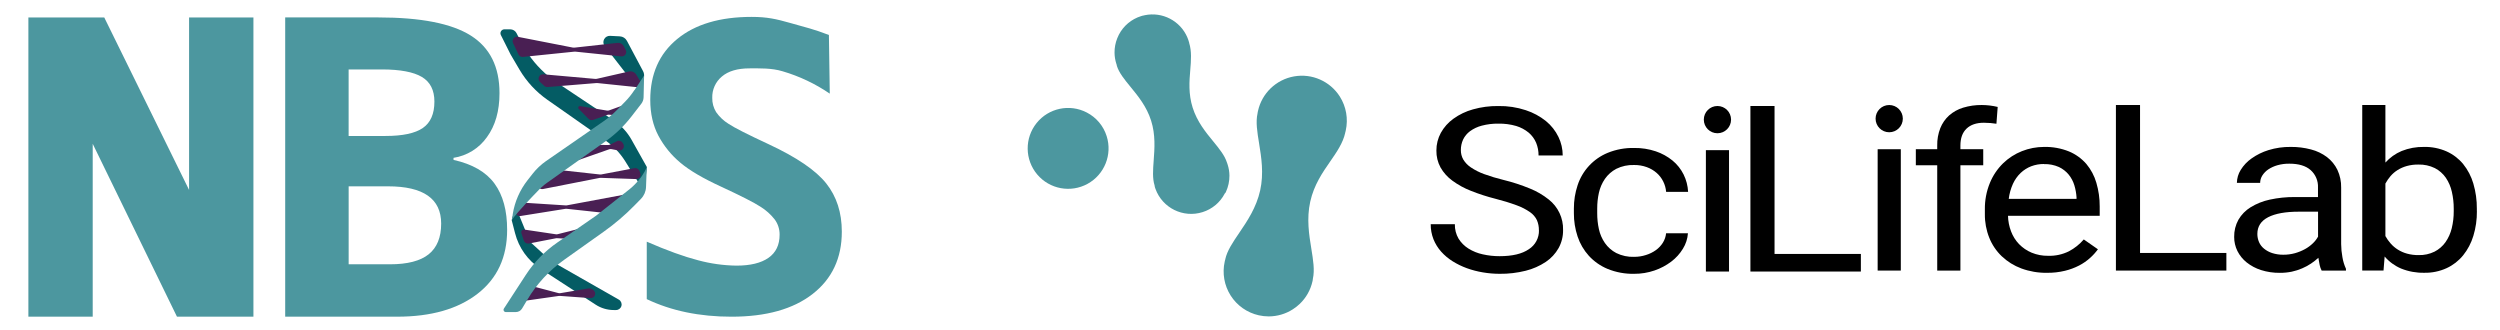
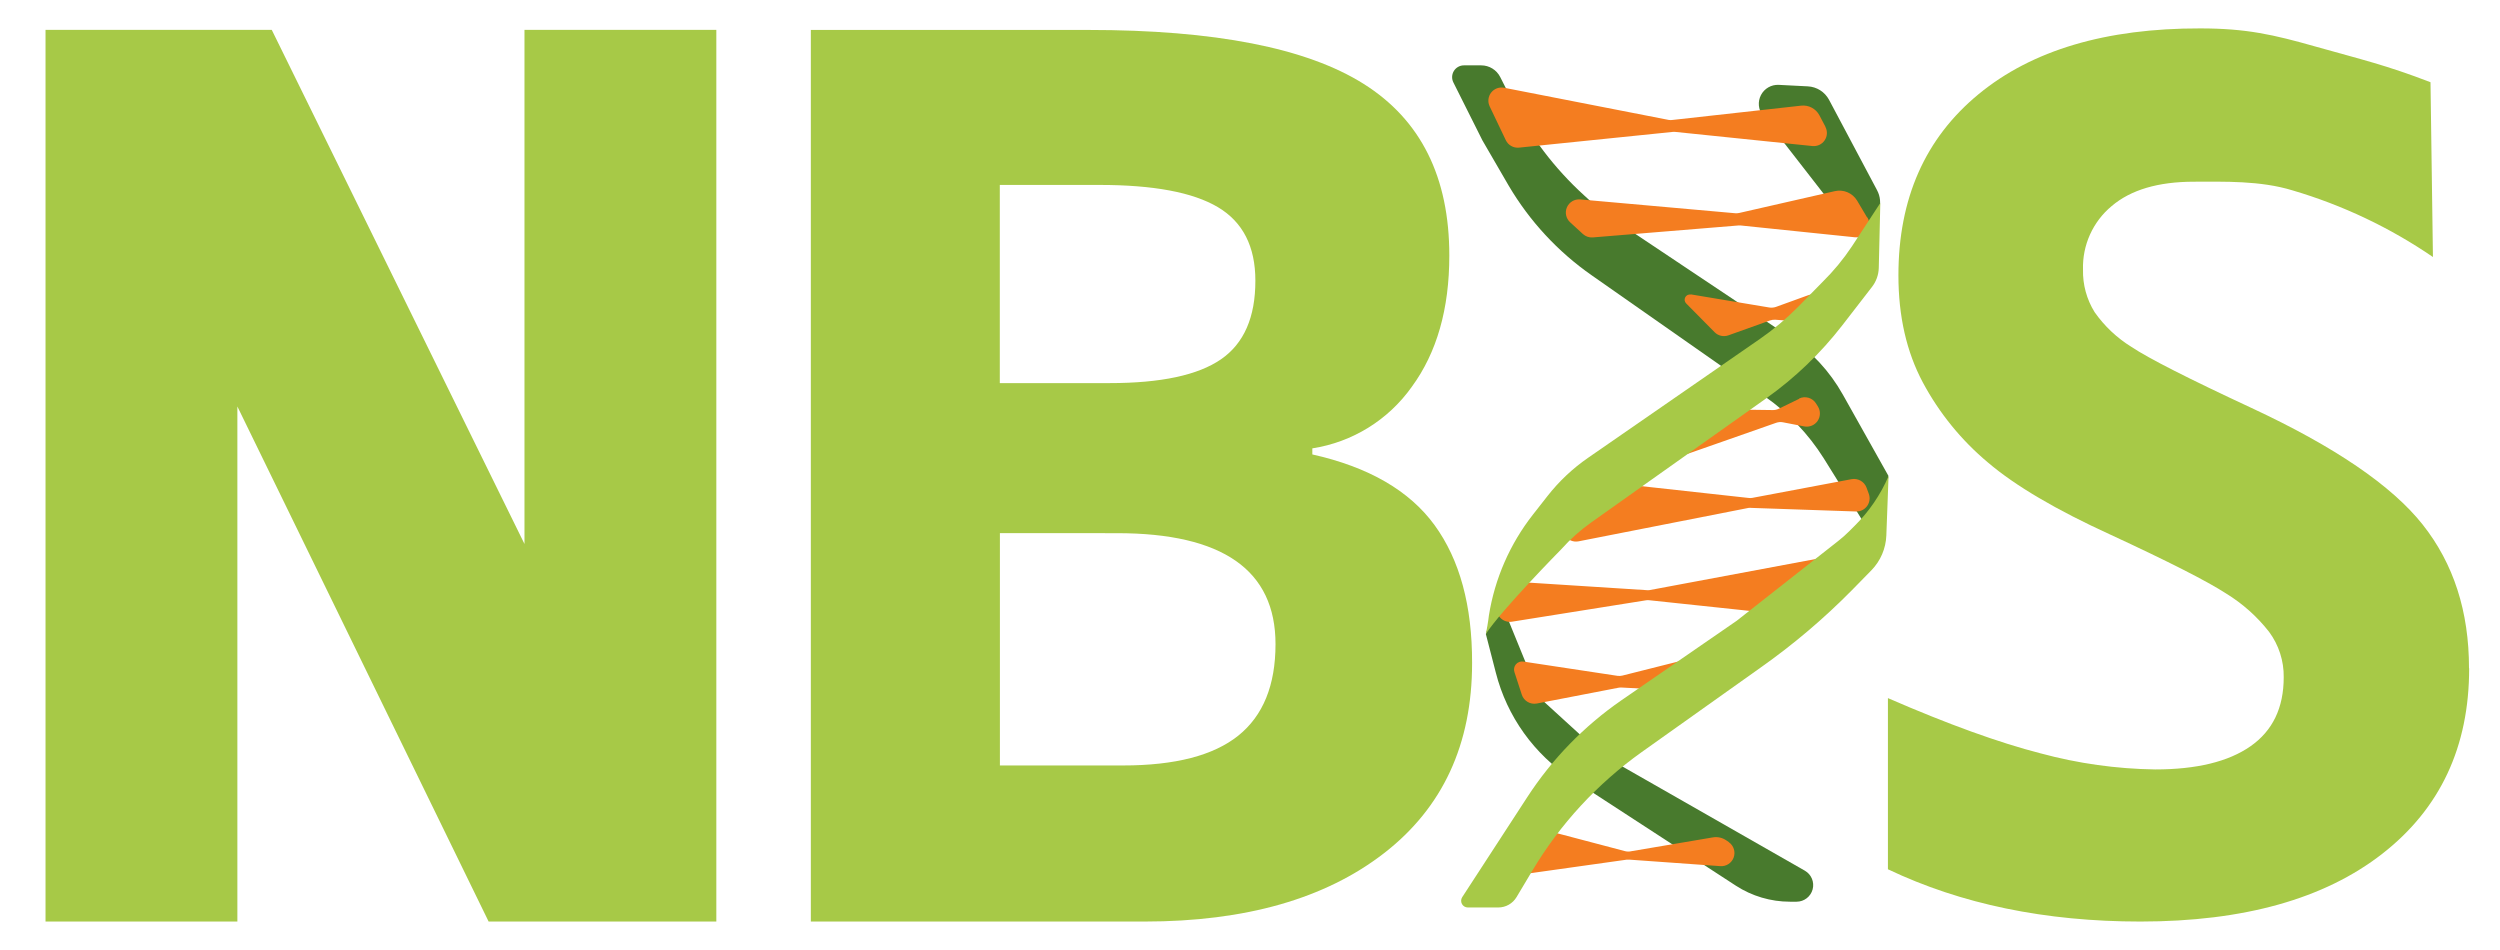
- <svg xmlns="http://www.w3.org/2000/svg" viewBox="0 0 1497.39 197.22">
+ <svg xmlns="http://www.w3.org/2000/svg" width="100px" height="38px" viewBox="0 0 497.98 190.99">
  <defs>
-     <style>.cls-1{fill:#4c979f;}.cls-2{fill:#045c64;}.cls-3{fill:#491f53;}</style>
+     <style>.cls-1{fill:#487a2d;}.cls-2{fill:#f47d20;}.cls-3{fill:#a7c947;}</style>
  </defs>
-   <g id="Layer_1_Image" data-name="Layer 1 Image">
-     <path d="M1160.31,162.06V99H1147.5V89.36h12.81V87.14a27.29,27.29,0,0,1,1.84-10.37,20.63,20.63,0,0,1,5.28-7.62,22.61,22.61,0,0,1,8.39-4.66A37,37,0,0,1,1187,62.9a41.13,41.13,0,0,1,9.53,1.15l-.76,10.07c-1-.17-2.24-.32-3.56-.43s-2.63-.17-3.93-.17q-6.73,0-10.42,3.53c-2.45,2.35-3.66,5.73-3.66,10.12v2.21h13.67V99h-13.67v63.09h-13.87Z" />
-     <path d="M921.73,137.93a14.66,14.66,0,0,0-1.18-6.06,12.36,12.36,0,0,0-4.12-4.8,34.35,34.35,0,0,0-8-4.1,125.16,125.16,0,0,0-12.74-3.92,117,117,0,0,1-14.65-4.74,48.47,48.47,0,0,1-11.16-6.12,25.22,25.22,0,0,1-7.07-7.89,20.47,20.47,0,0,1-2.47-10.14A21.85,21.85,0,0,1,863,79.57a25.73,25.73,0,0,1,7.54-8.46,36.81,36.81,0,0,1,11.69-5.6,53.33,53.33,0,0,1,15.21-2A49.76,49.76,0,0,1,913.87,66,38,38,0,0,1,926,72.56,27.92,27.92,0,0,1,933.44,82,25.54,25.54,0,0,1,936,93.11H921.53a19.59,19.59,0,0,0-1.45-7.59,16.33,16.33,0,0,0-4.45-6.06,21.68,21.68,0,0,0-7.49-4,36,36,0,0,0-10.63-1.41,37.06,37.06,0,0,0-10,1.22,21,21,0,0,0-7.05,3.32,13.59,13.59,0,0,0-4.13,5,14.91,14.91,0,0,0-1.34,6.31,11.19,11.19,0,0,0,1.45,5.65,15.11,15.11,0,0,0,4.54,4.71,36.44,36.44,0,0,0,7.9,4,108.33,108.33,0,0,0,11.56,3.49,110.16,110.16,0,0,1,16,5.21,44.86,44.86,0,0,1,11.13,6.49,22.44,22.44,0,0,1,8.64,18.36,21.69,21.69,0,0,1-2.69,10.8,24.35,24.35,0,0,1-7.68,8.27,38.49,38.49,0,0,1-12,5.28A61.39,61.39,0,0,1,898.22,164a59.87,59.87,0,0,1-10-.85,54.34,54.34,0,0,1-9.64-2.51,45.5,45.5,0,0,1-8.55-4.17,31.87,31.87,0,0,1-6.86-5.77,25.47,25.47,0,0,1-4.58-7.4,23.92,23.92,0,0,1-1.65-9h14.46a16.23,16.23,0,0,0,2.21,8.64,18.39,18.39,0,0,0,5.93,5.94,26.73,26.73,0,0,0,8.55,3.45,45,45,0,0,0,10.15,1.11q11.4,0,17.45-4.16a13.08,13.08,0,0,0,6.08-11.35Z" />
-     <path d="M978.82,153.83a22.4,22.4,0,0,0,7-1.08,20.56,20.56,0,0,0,6-2.95,15.73,15.73,0,0,0,4.19-4.47,13.12,13.12,0,0,0,1.91-5.6H1011a20.19,20.19,0,0,1-3,9.24,27.82,27.82,0,0,1-7,7.73A35.86,35.86,0,0,1,991,162a36.77,36.77,0,0,1-12.18,2,40,40,0,0,1-15.93-2.93,31.88,31.88,0,0,1-11.28-7.9,32.46,32.46,0,0,1-6.71-11.55,43.45,43.45,0,0,1-2.21-13.91v-2.82A43.62,43.62,0,0,1,944.9,111a31.63,31.63,0,0,1,18-19.44,39.66,39.66,0,0,1,15.88-2.93,39.17,39.17,0,0,1,12.94,2,32.07,32.07,0,0,1,10.05,5.53,25.7,25.7,0,0,1,6.64,8.36,26.39,26.39,0,0,1,2.69,10.41H997.94a17,17,0,0,0-1.76-6.27,16.53,16.53,0,0,0-3.93-5.1,18.56,18.56,0,0,0-5.88-3.45,21.54,21.54,0,0,0-7.59-1.28,22.35,22.35,0,0,0-10.68,2.28,19.27,19.27,0,0,0-6.81,6,23.91,23.91,0,0,0-3.63,8.4,43.05,43.05,0,0,0-1,9.37v2.82a43.64,43.64,0,0,0,1,9.51,23.32,23.32,0,0,0,3.61,8.35,19,19,0,0,0,6.81,6,22.44,22.44,0,0,0,10.74,2.28Z" />
-     <path d="M1062.89,152.1h51.69v10.54h-66.16V63.49h14.45V152.1Z" />
-     <path d="M1226,163.4a42.49,42.49,0,0,1-15.32-2.62,34.33,34.33,0,0,1-11.72-7.29,31.48,31.48,0,0,1-7.49-11.12,36.83,36.83,0,0,1-2.62-14.1v-2.82a40.31,40.31,0,0,1,3-15.87,35.12,35.12,0,0,1,7.9-11.76,34.39,34.39,0,0,1,11.3-7.29A36,36,0,0,1,1224.26,88a37.77,37.77,0,0,1,15,2.72,28.15,28.15,0,0,1,10.37,7.48,30.91,30.91,0,0,1,6,11.29,49.22,49.22,0,0,1,2,14.17v5.58h-54.93a28.26,28.26,0,0,0,1.85,9.39,22.32,22.32,0,0,0,4.79,7.6,22.77,22.77,0,0,0,7.49,5.1,24.86,24.86,0,0,0,9.92,1.88,26.1,26.1,0,0,0,12.43-2.69,30.62,30.62,0,0,0,8.92-7.11l8.46,5.9a32.47,32.47,0,0,1-4.73,5.21,31.16,31.16,0,0,1-6.49,4.49,37.68,37.68,0,0,1-8.5,3.17A43.36,43.36,0,0,1,1226,163.4Zm-1.72-65.17a21.15,21.15,0,0,0-7.72,1.37,19.48,19.48,0,0,0-6.3,4,21.54,21.54,0,0,0-4.6,6.51,30.86,30.86,0,0,0-2.51,9h40.6v-.94a31.8,31.8,0,0,0-1.3-7.18,18.8,18.8,0,0,0-3.37-6.38,17,17,0,0,0-5.88-4.58,20.61,20.61,0,0,0-8.92-1.74Z" />
-     <path d="M1281.81,151.51h51.69v10.55h-66.16V62.9h14.45v88.61Z" />
-     <path d="M1390.56,162.06a12.69,12.69,0,0,1-1.2-3.39c-.3-1.37-.54-2.78-.76-4.27a34.75,34.75,0,0,1-4.38,3.45,32.21,32.21,0,0,1-5.32,2.88,33.58,33.58,0,0,1-6.25,2,34.72,34.72,0,0,1-7.11.69,36.08,36.08,0,0,1-11.29-1.67,27.14,27.14,0,0,1-8.61-4.58,20.6,20.6,0,0,1-5.52-6.81,18.73,18.73,0,0,1-1.95-8.42,20.47,20.47,0,0,1,2.54-10.31,21.33,21.33,0,0,1,7.31-7.49,36.68,36.68,0,0,1,11.5-4.58,68.31,68.31,0,0,1,15.06-1.54h13.79v-5.71A13.18,13.18,0,0,0,1384,101.9q-4.35-3.87-12.8-3.86a25.26,25.26,0,0,0-7.12.93,19.35,19.35,0,0,0-5.51,2.52,12.38,12.38,0,0,0-3.56,3.67,8.32,8.32,0,0,0-1.28,4.36h-13.93a15,15,0,0,1,2.28-7.73,23.36,23.36,0,0,1,6.49-6.88,35.71,35.71,0,0,1,10.15-5A43.22,43.22,0,0,1,1372.05,88a45.83,45.83,0,0,1,12.17,1.52,27,27,0,0,1,9.55,4.58,21.48,21.48,0,0,1,6.23,7.62,24,24,0,0,1,2.25,10.68v33.79A44.47,44.47,0,0,0,1403,154a27,27,0,0,0,2.13,7v1.09h-14.54Zm-23-9.49a25.68,25.68,0,0,0,7.06-.93,28.78,28.78,0,0,0,6-2.45,22.16,22.16,0,0,0,4.68-3.45,16.65,16.65,0,0,0,3.11-4V126.79h-11.55q-11.91,0-18.36,3.32c-4.29,2.22-6.44,5.56-6.44,10a12.33,12.33,0,0,0,1,4.91,10.28,10.28,0,0,0,3,3.92,15,15,0,0,0,4.86,2.63A21.22,21.22,0,0,0,1367.55,152.57Z" />
-     <path d="M1483.55,126.51a49,49,0,0,1-2.11,14.74,34.4,34.4,0,0,1-6.14,11.69,27.65,27.65,0,0,1-9.9,7.68,30.71,30.71,0,0,1-13.34,2.76,35.12,35.12,0,0,1-13.87-2.52,26.73,26.73,0,0,1-9.89-7.22l-.68,8.4h-12.74V62.9h13.87V97.37a27.24,27.24,0,0,1,9.74-6.93A34.4,34.4,0,0,1,1451.91,88a31.93,31.93,0,0,1,13.52,2.7,27.47,27.47,0,0,1,9.89,7.55,33.67,33.67,0,0,1,6.1,11.69,51.66,51.66,0,0,1,2.1,15.15v1.39Zm-13.87-1.41a44.2,44.2,0,0,0-1.13-10.24,24.5,24.5,0,0,0-3.62-8.42,18.07,18.07,0,0,0-6.56-5.75,21.11,21.11,0,0,0-9.89-2.13,25.05,25.05,0,0,0-6.9.87,21.41,21.41,0,0,0-5.52,2.41,19.27,19.27,0,0,0-4.23,3.62,25.9,25.9,0,0,0-3.08,4.49V141.4a24.92,24.92,0,0,0,3.19,4.49,19.24,19.24,0,0,0,4.28,3.62,20.27,20.27,0,0,0,5.51,2.41,24.85,24.85,0,0,0,6.9.87,20.4,20.4,0,0,0,9.59-2.08,18.41,18.41,0,0,0,6.51-5.64,24.78,24.78,0,0,0,3.76-8.36,42.21,42.21,0,0,0,1.19-10.24Z" />
-     <path d="M1035.61,162.64h-13.86V89.94h13.86Z" />
-     <circle cx="1028.67" cy="71.65" r="8.16" />
-     <circle cx="1131.55" cy="71.06" r="8.16" />
-     <path d="M1138.5,162.06h-13.87V89.38h13.87Z" />
-     <path class="cls-1" d="M734.29,114.9a22.93,22.93,0,0,0,2.09-9.7,22.12,22.12,0,0,0-1.07-6.6c-.06-.17-.1-.34-.17-.52l-.07-.19c0-.11-.06-.22-.1-.33a.52.52,0,0,1-.07-.15c-1.34-4.3-4.53-8.2-8.22-12.72-4.54-5.53-9.66-11.78-12.33-20.22-2.6-8.21-2-15.84-1.43-22.57.48-5.75.91-11.2-.67-16.21v0c0-.05,0-.09,0-.13s-.06-.22-.08-.33l-.07-.15c0-.18-.11-.35-.15-.54-.11-.37-.24-.74-.37-1.09,0,0,0-.11-.06-.15-.11-.31-.24-.61-.37-.91,0,0,0,0,0-.05A22.74,22.74,0,0,0,685.66,9.11c-.32.06-.67.15-1,.24a.27.27,0,0,1-.13,0,9.12,9.12,0,0,0-1.1.32,22.48,22.48,0,0,0-13.31,11.18,21,21,0,0,0-.93,2.06,22.5,22.5,0,0,0-1.63,8.66,22.12,22.12,0,0,0,1.07,6.6v0c.06.17.1.35.17.52l.06.17a1,1,0,0,1,0,.11l.06.15a1,1,0,0,1,0,.11l0,.11c1.32,4.28,4.51,8.18,8.22,12.7,4.54,5.53,9.66,11.8,12.33,20.24s2.08,16.6,1.54,23.79c-.43,5.79-.8,10.78.54,15v0a1.12,1.12,0,0,1,0,.13c0,.11.06.22.08.33l0,.17c0,.18.11.35.15.55s.2.6.3.89a22.72,22.72,0,0,0,28.22,13.91,22.49,22.49,0,0,0,13.3-11.18C734,115.6,734.14,115.25,734.29,114.9Z" />
-     <path class="cls-1" d="M802.48,57.8a26.93,26.93,0,0,0-49,8.66l-.13.65-.05.22c0,.15-.06.31-.08.46v0a.23.23,0,0,1,0,.11v0c-1.18,5.19-.2,11.09.91,17.92,1.36,8.42,2.93,18,.65,28.26s-7.75,18.36-12.57,25.45c-3.88,5.71-7.22,10.64-8.33,15.76v0s0,.09,0,.13-.07.26-.11.39l-.07.22c0,.22-.11.43-.15.65A26.94,26.94,0,0,0,754,188.86a27.47,27.47,0,0,0,5.89.65,26.73,26.73,0,0,0,14.43-4.23,28.08,28.08,0,0,0,4.19-3.28,26.76,26.76,0,0,0,7.63-13.61c0-.21.09-.43.13-.63l0-.21c0-.15.06-.31.08-.46v0a.81.81,0,0,1,0-.11c1.17-5.21.19-11.11-.92-18-1.36-8.4-2.92-17.92-.65-28.21,2.22-10,7.4-17.53,12-24.13,3.91-5.64,7.6-11,8.94-17.06,0,0,0,0,0,0s0-.09,0-.13.06-.26.11-.39l.06-.22c0-.22.11-.43.15-.65A27.05,27.05,0,0,0,802.48,57.8Z" />
-     <path class="cls-1" d="M650.92,67.38a24.22,24.22,0,1,0,11.93,14.19A24,24,0,0,0,650.92,67.38Z" />
-   </g>
  <g id="Layer_2" data-name="Layer 2">
    <g id="g7130">
-       <path id="path7134" class="cls-2" d="M309.42,19.91h0a4.29,4.29,0,0,0-3.83-2.35h-3.5A2.37,2.37,0,0,0,300,21l5.85,11.67,5.34,9.09a57.89,57.89,0,0,0,16.66,18L362.6,84.11a43.48,43.48,0,0,1,11.84,12.41l11.35,18.25,1.66-14.7L378.3,83.75a33.81,33.81,0,0,0-10.75-11.62L329.88,47l-3.65-3.33a65.74,65.74,0,0,1-14.37-18.91l-2.44-4.82" />
-       <path id="path7136" class="cls-2" d="M330,156.27h0l-12.57-11.46-7.55-18.49.27-7.09-3.66,12.67,2,7.75a36.25,36.25,0,0,0,15.35,21.41l32.92,21.41a19.88,19.88,0,0,0,10.87,3.23H369a3.34,3.34,0,0,0,1.66-6.23L330,156.27" />
-       <path id="path7138" class="cls-2" d="M385.05,42.41h0l.14.27a5.15,5.15,0,0,1,.37,3.94l-1.42,4.63a1.79,1.79,0,0,1-3.12.57L362.2,27.63a3.82,3.82,0,0,1,3.21-6.16l5.85.3a5.09,5.09,0,0,1,4.25,2.71l9.54,17.93" />
-       <path id="path7140" class="cls-3" d="M374.78,29.9h0a2.65,2.65,0,0,1-2.61,3.88l-27.55-2.85a2.44,2.44,0,0,0-.54,0L313.2,34.1a2.65,2.65,0,0,1-2.66-1.5l-3.25-6.81a2.65,2.65,0,0,1,2.89-3.74l33.11,6.48a2.7,2.7,0,0,0,.8,0l25.83-2.86a3.68,3.68,0,0,1,3.66,1.93l1.2,2.27" />
-       <path id="path7142" class="cls-3" d="M383.22,48.11h0a2.56,2.56,0,0,1,.37,1.13h0a2.65,2.65,0,0,1-2.91,2.88l-22.91-2.38a2,2,0,0,0-.49,0L328,52.14a2.64,2.64,0,0,1-2-.69l-2.58-2.36a2.65,2.65,0,0,1,2-4.59l31.2,2.77a2.28,2.28,0,0,0,.82-.06l19.2-4.38a4.16,4.16,0,0,1,4.49,1.91l2,3.37" />
-       <path id="path7144" class="cls-3" d="M347.72,63.6l15.79,2.63a2.55,2.55,0,0,0,1.34-.12l6.48-2.35a2.64,2.64,0,0,1,3.4,3.36l-.12.36a2.64,2.64,0,0,1-2.71,1.77l-7.14-.56a2.69,2.69,0,0,0-1.09.14l-8.39,3a2.66,2.66,0,0,1-2.77-.64l-5.71-5.8a1,1,0,0,1,.92-1.77" />
-       <path id="path7146" class="cls-3" d="M313.75,144.08h0a2.66,2.66,0,0,0,3,1.78l16.4-3.18a2.76,2.76,0,0,1,.64,0l12.17.66a2.67,2.67,0,0,0,2.5-1.45l.43-.85a2.64,2.64,0,0,0-3-3.76l-11.91,3a2.75,2.75,0,0,1-1,.05l-18.92-2.82a1.61,1.61,0,0,0-1.78,2.1l1.48,4.55" />
-       <path id="path7148" class="cls-3" d="M369.51,84.59l-4.11,2a2.73,2.73,0,0,1-1.19.27l-16.82-.24a2.65,2.65,0,0,0-2.61,2l-.9,3.84a2.65,2.65,0,0,0,3.45,3.11l17.55-6.15a2.6,2.6,0,0,1,1.38-.1l4.29.82a2.65,2.65,0,0,0,2.74-4l-.39-.6a2.65,2.65,0,0,0-3.39-1" />
-       <path id="path7150" class="cls-3" d="M383.51,103.69h0a2.64,2.64,0,0,1-2.57,3.56l-21-.73a2.43,2.43,0,0,0-.6,0l-34.17,6.71a2.65,2.65,0,0,1-2.73-4l4.5-6.84a2.66,2.66,0,0,1,2.51-1.17l29.79,3.28a2.62,2.62,0,0,0,.79,0l20-3.78a2.69,2.69,0,0,1,3,1.71l.47,1.29" />
-       <path id="path7152" class="cls-3" d="M355.38,173.74h0a2.65,2.65,0,0,1-1.74,4.81l-18.17-1.31-.65,0L315,180.06a2.65,2.65,0,0,1-2.63-4l2.33-3.78a2.65,2.65,0,0,1,2.93-1.18l16.89,4.46a2.72,2.72,0,0,0,1.3,0l16.34-2.77a3.73,3.73,0,0,1,2.74.61l.48.34" />
-       <path id="path7154" class="cls-3" d="M374.89,116.43l-5.09,10.18a2.66,2.66,0,0,1-2.65,1.45l-27.7-3a3.3,3.3,0,0,0-.7,0l-27,4.32a2.65,2.65,0,0,1-2.71-3.94l1.6-2.76a2.67,2.67,0,0,1,2.46-1.31l25.64,1.65a2.93,2.93,0,0,0,.66,0l35.46-6.62h0" />
-       <path id="path7156" class="cls-1" d="M380.08,53.94l5.71-8.72-.31,13.07a6.54,6.54,0,0,1-1.37,3.85l-5.93,7.67a71.93,71.93,0,0,1-15.26,14.66l-35.25,25a36.14,36.14,0,0,0-6,5.38s-12.14,12.33-15.13,17c.47-2.42.59-3.72.59-3.72A44.19,44.19,0,0,1,316,107.92l2.93-3.74A37.23,37.23,0,0,1,327,96.51l34.57-23.92a53.18,53.18,0,0,0,7.64-6.41l5-5.08a45.19,45.19,0,0,0,5.78-7.16h0" />
-       <path id="path7158" class="cls-1" d="M357,129.21l-23.2,16.06a70.1,70.1,0,0,0-18.9,19.44l-13.08,20.11a1.35,1.35,0,0,0,1.13,2.09H309a4.31,4.31,0,0,0,3.68-2.09l3.16-5.29a78.87,78.87,0,0,1,22-23.87l23.92-17a134.45,134.45,0,0,0,18.26-15.6l3.92-4a10.59,10.59,0,0,0,3-7l.45-12,0,.06a31.46,31.46,0,0,1-6.83,10l-1,1a27,27,0,0,1-2.33,2.08L357,129.21" />
-       <path id="path7160" class="cls-1" d="M17,10.45V189.69H55.53V86.13L106,189.69h45.79V10.45H113.25V113.77L62.44,10.45Z" />
-       <path id="path7162" class="cls-1" d="M208.83,111.59V158.3h24.76q15.69,0,23.17-6t7.48-18.38q0-22.32-31.87-22.32Zm0-30.15h22.06q15.45,0,22.38-4.79t6.92-15.81q0-10.31-7.54-14.77t-23.84-4.48h-20V81.44Zm-38-71H226.6q38.13,0,55.36,10.85t17.22,34.51q0,16.06-7.54,26.36a30.11,30.11,0,0,1-20,12.38v1.23q17,3.8,24.58,14.22t7.53,27.71q0,24.51-17.71,38.24t-48.12,13.74H170.82V10.45" />
-       <path id="path7164" class="cls-1" d="M504.21,138.79q0,23.66-17.47,37.28t-48.6,13.62q-28.69,0-50.76-10.52V144.76q18.15,7.89,30.71,11.12a93.11,93.11,0,0,0,23,3.22q12.5,0,19.18-4.66t6.68-13.86a15.06,15.06,0,0,0-2.94-9.14,32.73,32.73,0,0,0-8.64-7.7q-5.7-3.7-23.23-11.83-16.44-7.53-24.64-14.46a54.36,54.36,0,0,1-13.12-16.12q-4.9-9.21-4.9-21.51,0-23.18,16.12-36.44t44.56-13.26c9.32,0,14.77,1.27,23.17,3.64,9.35,2.64,14.13,3.72,23.15,7.19L497,56.09A100,100,0,0,0,468.75,42.7c-6.5-2-13.78-1.75-19.83-1.75q-10.79,0-16.55,4.89a16,16,0,0,0-5.76,12.79,15.55,15.55,0,0,0,2.33,8.54,25.3,25.3,0,0,0,7.42,7q5.08,3.41,24.09,12.24,25.13,11.72,34.45,23.48t9.31,28.85" />
+       <path id="path7134" class="cls-1" d="M299.3,15.5h0a4.28,4.28,0,0,0-3.83-2.36H292a2.37,2.37,0,0,0-2.12,3.44l5.85,11.67L301,37.33a57.67,57.67,0,0,0,16.66,18L352.48,79.7a43.35,43.35,0,0,1,11.84,12.41l11.35,18.24,1.66-14.7-9.15-16.31a33.93,33.93,0,0,0-10.75-11.63L319.76,42.55l-3.65-3.32a65.74,65.74,0,0,1-14.37-18.91L299.3,15.5" />
+       <path id="path7136" class="cls-1" d="M319.92,151.86h0L307.35,140.4l-7.55-18.5.28-7.09-3.67,12.67,2,7.75a36.19,36.19,0,0,0,15.34,21.41l32.92,21.42a20,20,0,0,0,10.87,3.22h1.35a3.34,3.34,0,0,0,1.66-6.23l-40.61-23.19" />
+       <path id="path7138" class="cls-1" d="M374.93,38h0l.14.27a5.12,5.12,0,0,1,.37,3.93L374,46.83a1.79,1.79,0,0,1-3.12.57L352.08,23.21a3.82,3.82,0,0,1,3.21-6.15l5.85.3a5.13,5.13,0,0,1,4.26,2.7L374.93,38" />
+       <path id="path7140" class="cls-2" d="M364.66,25.49h0a2.64,2.64,0,0,1-2.61,3.87L334.5,26.52a2.44,2.44,0,0,0-.54,0l-30.88,3.16a2.65,2.65,0,0,1-2.66-1.49l-3.25-6.81a2.65,2.65,0,0,1,2.9-3.74l33.1,6.47a2.41,2.41,0,0,0,.8,0l25.83-2.87a3.7,3.7,0,0,1,3.66,1.93l1.2,2.28" />
+       <path id="path7142" class="cls-2" d="M373.1,43.7h0a2.66,2.66,0,0,1,.38,1.13h0a2.65,2.65,0,0,1-2.91,2.87l-22.92-2.37a2.69,2.69,0,0,0-.49,0l-29.24,2.4a2.64,2.64,0,0,1-2-.68l-2.58-2.37a2.65,2.65,0,0,1,2-4.59l31.2,2.78a2.84,2.84,0,0,0,.82-.06l19.2-4.38a4.15,4.15,0,0,1,4.49,1.91l2,3.37" />
+       <path id="path7144" class="cls-2" d="M337.6,59.18l15.79,2.64a2.77,2.77,0,0,0,1.34-.12l6.48-2.35a2.64,2.64,0,0,1,3.4,3.35l-.12.37a2.67,2.67,0,0,1-2.71,1.77l-7.14-.56a2.69,2.69,0,0,0-1.09.14l-8.39,3a2.64,2.64,0,0,1-2.77-.64L336.68,61a1.05,1.05,0,0,1,.92-1.78" />
+       <path id="path7146" class="cls-2" d="M303.63,139.66h0a2.66,2.66,0,0,0,3,1.78l16.4-3.17a2.76,2.76,0,0,1,.64-.05l12.17.66a2.63,2.63,0,0,0,2.5-1.45l.43-.84a2.65,2.65,0,0,0-3-3.77l-11.91,3a2.56,2.56,0,0,1-1,.05L303.93,133a1.62,1.62,0,0,0-1.78,2.11l1.48,4.54" />
+       <path id="path7148" class="cls-2" d="M359.39,80.18l-4.11,2a2.58,2.58,0,0,1-1.19.26l-16.82-.23a2.64,2.64,0,0,0-2.61,2l-.9,3.84a2.65,2.65,0,0,0,3.45,3.11L354.77,85a2.66,2.66,0,0,1,1.37-.1l4.29.83a2.65,2.65,0,0,0,2.74-4l-.38-.61a2.66,2.66,0,0,0-3.4-1" />
+       <path id="path7150" class="cls-2" d="M373.39,99.27h0a2.64,2.64,0,0,1-2.57,3.56l-21-.72a2.43,2.43,0,0,0-.6,0l-34.17,6.72a2.65,2.65,0,0,1-2.73-4.06L316.86,98a2.64,2.64,0,0,1,2.5-1.18l29.79,3.28a2.61,2.61,0,0,0,.79,0l20-3.77a2.69,2.69,0,0,1,3,1.71l.47,1.28" />
+       <path id="path7152" class="cls-2" d="M345.26,169.32h0a2.65,2.65,0,0,1-1.74,4.81l-18.17-1.3-.64,0-19.83,2.79a2.65,2.65,0,0,1-2.63-4l2.33-3.78a2.65,2.65,0,0,1,2.93-1.17l16.89,4.45a2.6,2.6,0,0,0,1.3,0l16.35-2.77a3.68,3.68,0,0,1,2.73.62l.48.33" />
+       <path id="path7154" class="cls-2" d="M364.77,112l-5.09,10.17a2.65,2.65,0,0,1-2.65,1.45l-27.7-2.94a2.28,2.28,0,0,0-.69,0l-27,4.31a2.65,2.65,0,0,1-2.71-3.94l1.6-2.75A2.63,2.63,0,0,1,303,117l25.64,1.64a2.44,2.44,0,0,0,.66,0L364.77,112h0" />
+       <path id="path7156" class="cls-3" d="M370,49.53l5.71-8.72-.31,13.07A6.52,6.52,0,0,1,374,57.73l-5.93,7.67A72.17,72.17,0,0,1,352.8,80.06l-35.25,25a35.7,35.7,0,0,0-6,5.38s-12.14,12.33-15.13,17c.47-2.41.6-3.72.6-3.72a44.16,44.16,0,0,1,8.85-20.26l2.93-3.74a37.29,37.29,0,0,1,8.14-7.67l34.56-23.91a53.83,53.83,0,0,0,7.64-6.41l5-5.09A45.17,45.17,0,0,0,370,49.53h0" />
+       <path id="path7158" class="cls-3" d="M346.84,124.8l-23.2,16a70.14,70.14,0,0,0-18.9,19.45l-13.08,20.11a1.34,1.34,0,0,0,1.13,2.08h6.11a4.27,4.27,0,0,0,3.68-2.09l3.16-5.29a78.83,78.83,0,0,1,22-23.86l23.92-17A135.17,135.17,0,0,0,370,118.65l3.92-4a10.59,10.59,0,0,0,3-7l.45-12,0,.06a31.5,31.5,0,0,1-6.82,10l-1,1a24.09,24.09,0,0,1-2.33,2.07L346.84,124.8" />
+       <path id="path7160" class="cls-3" d="M6.84,6V185.27H45.41V81.72L95.92,185.27H141.7V6H103.13V109.36L52.32,6Z" />
+       <path id="path7162" class="cls-3" d="M198.71,107.18v46.71h24.76q15.69,0,23.17-6t7.48-18.39q0-22.31-31.87-22.31Zm0-30.16h22.07q15.43,0,22.37-4.78t6.92-15.82q0-10.29-7.53-14.77t-23.85-4.47h-20V77Zm-38-71h55.78q38.13,0,55.36,10.85T289.06,51.4q0,16.07-7.54,26.36a30.15,30.15,0,0,1-20,12.38v1.22q17,3.81,24.58,14.22t7.54,27.71q0,24.53-17.72,38.25t-48.12,13.73H160.7V6" />
+       <path id="path7164" class="cls-3" d="M494.09,134.38q0,23.66-17.47,37.27T428,185.27q-28.69,0-50.76-10.51V140.35q18.15,7.89,30.71,11.11a93.16,93.16,0,0,0,23,3.23q12.5,0,19.18-4.66t6.68-13.86a15,15,0,0,0-2.94-9.14,32.58,32.58,0,0,0-8.64-7.71q-5.7-3.7-23.23-11.82Q405.59,100,397.37,93a54.52,54.52,0,0,1-13.12-16.13q-4.9-9.19-4.9-21.5,0-23.17,16.12-36.44T440,5.71c9.32,0,14.77,1.26,23.17,3.64,9.35,2.64,14.14,3.71,23.15,7.18l.49,35.14a100,100,0,0,0-28.21-13.39c-6.5-2-13.78-1.75-19.83-1.75q-10.79,0-16.55,4.9a16,16,0,0,0-5.76,12.78,15.5,15.5,0,0,0,2.33,8.54,25.3,25.3,0,0,0,7.42,7q5.08,3.4,24.09,12.25,25.13,11.7,34.45,23.47t9.31,28.86" />
    </g>
  </g>
</svg>
